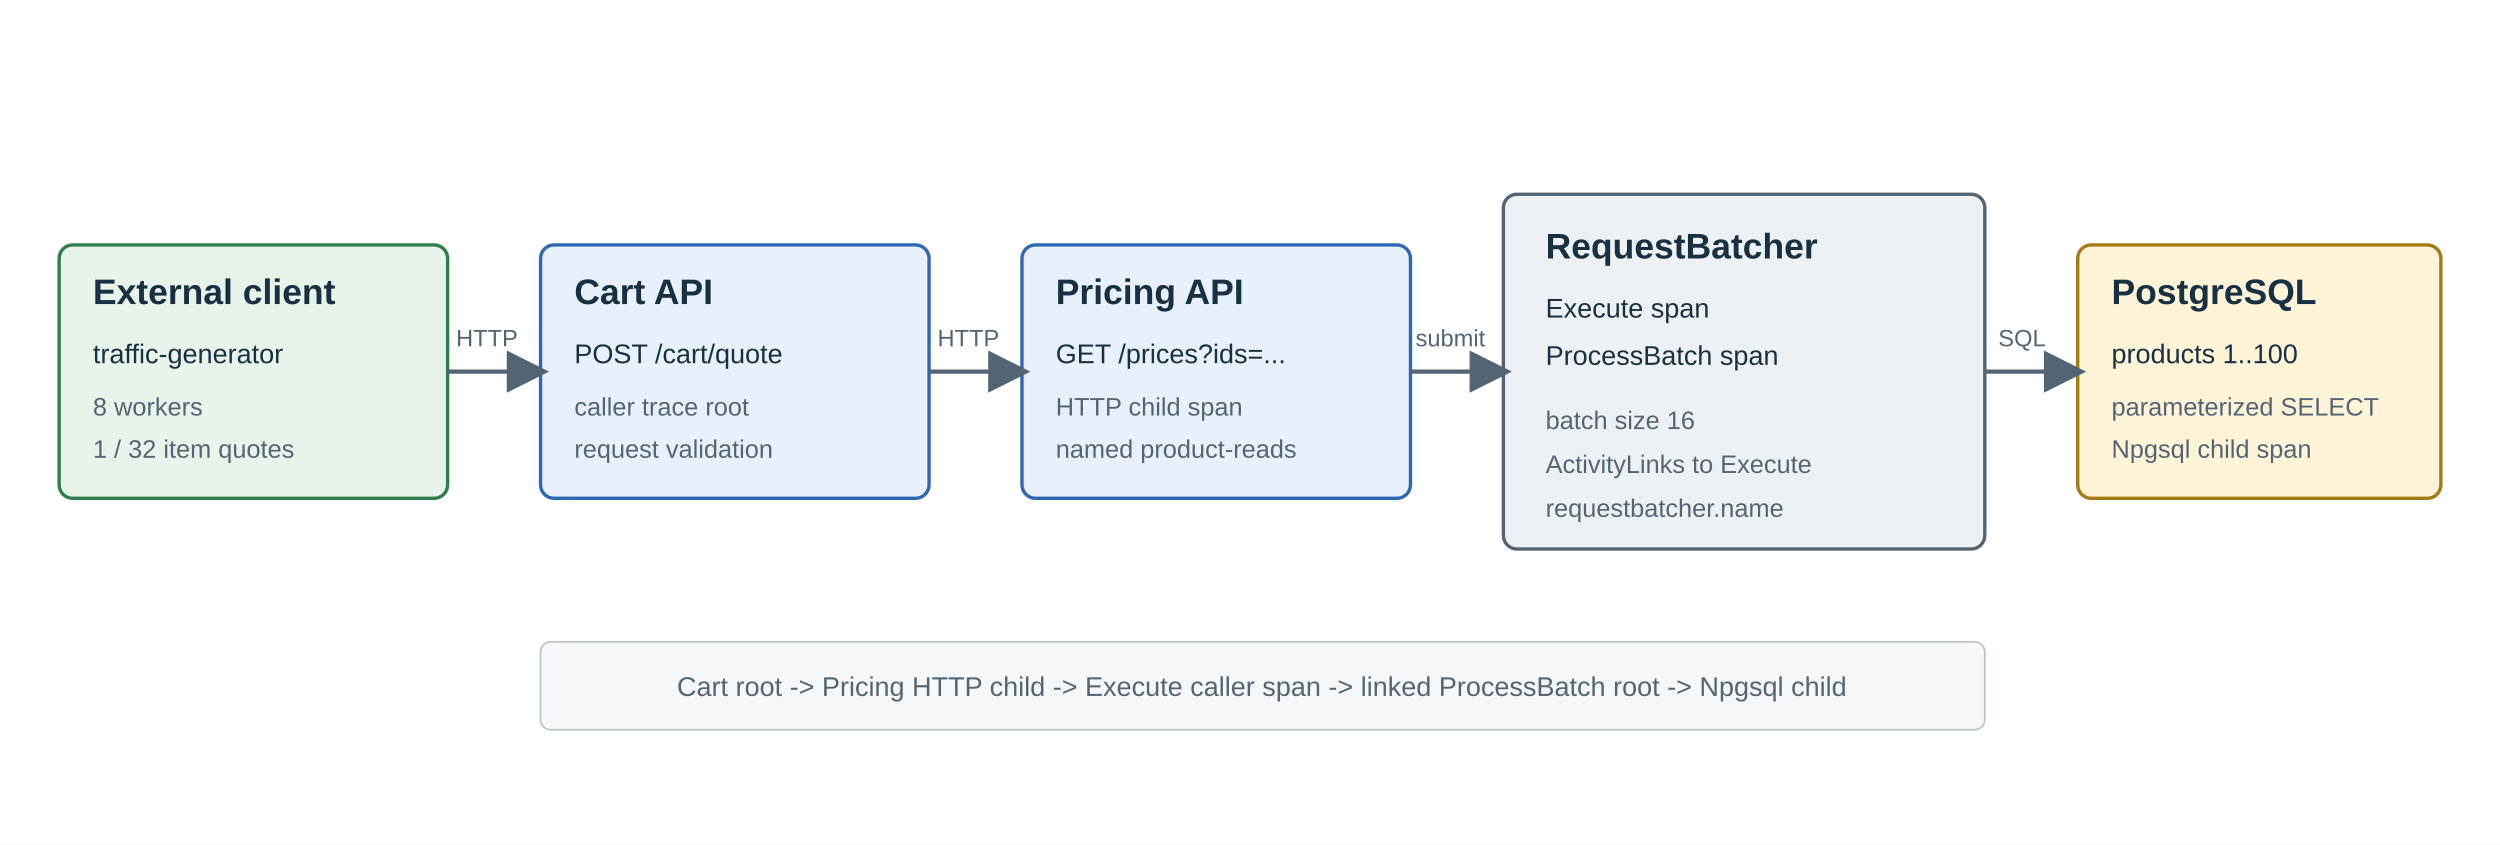
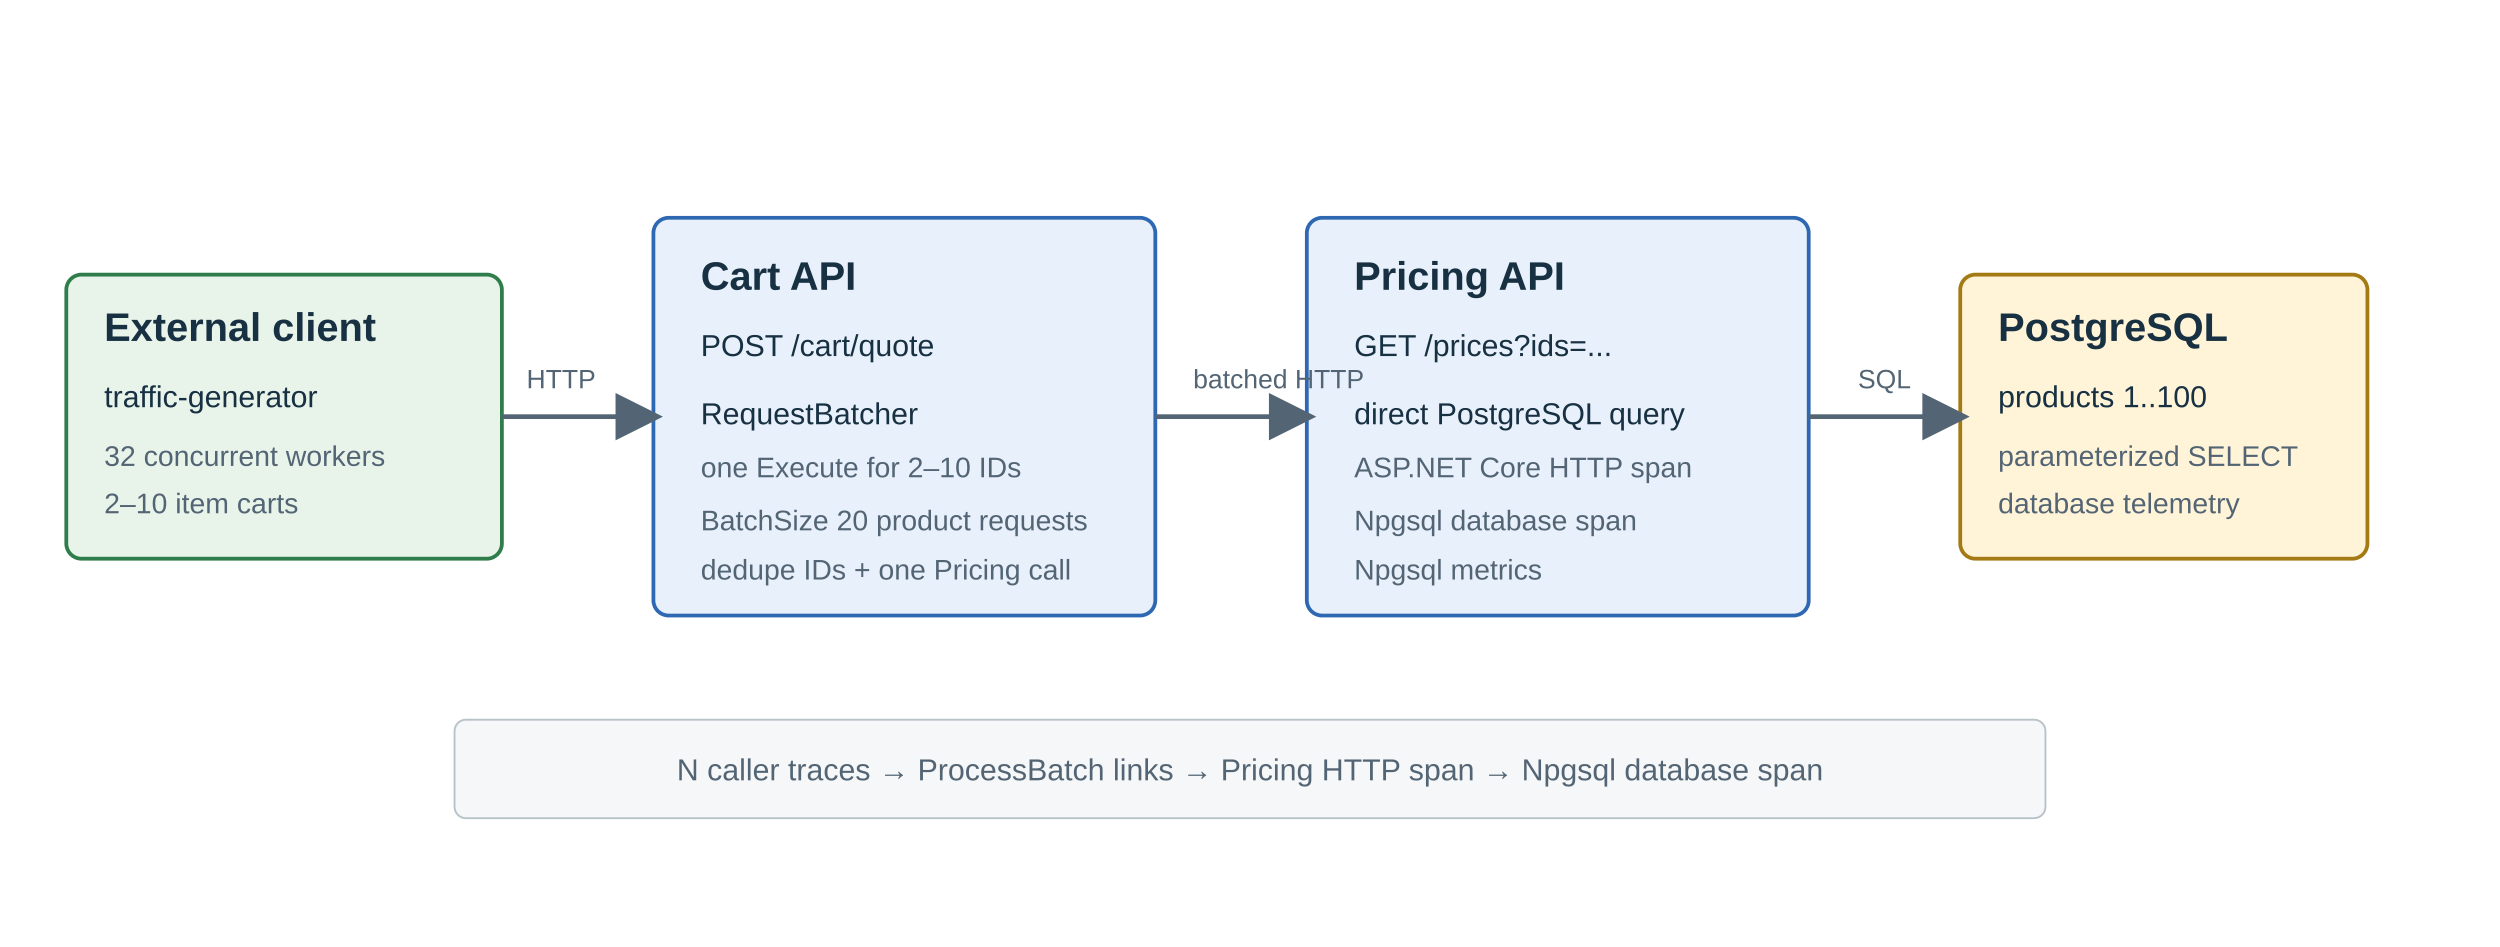
- <svg xmlns="http://www.w3.org/2000/svg" width="1480" height="500" viewBox="0 0 1480 500" role="img" aria-labelledby="title desc">
+ <svg xmlns="http://www.w3.org/2000/svg" width="1320" height="500" viewBox="0 0 1320 500" role="img" aria-labelledby="title desc">
  <defs>
    <marker id="arrow" markerWidth="10" markerHeight="10" refX="8" refY="5" orient="auto" markerUnits="strokeWidth">
      <path d="M 0 0 L 10 5 L 0 10 z" fill="#536574" />
    </marker>
  </defs>
-   <rect width="1480" height="500" fill="#ffffff" />
+   <rect width="1320" height="500" fill="#ffffff" />
  <g font-family="Arial, Helvetica, sans-serif" fill="#173042">
    <rect x="35" y="145" width="230" height="150" rx="8" fill="#e8f3ea" stroke="#2f7d4a" stroke-width="2" />
    <text x="55" y="180" font-size="21" font-weight="700">External client</text>
    <text x="55" y="215" font-size="16">traffic-generator</text>
-     <text x="55" y="246" font-size="15" fill="#536574">8 workers</text>
-     <text x="55" y="271" font-size="15" fill="#536574">1 / 32 item quotes</text>
-     <rect x="320" y="145" width="230" height="150" rx="8" fill="#e8f0fb" stroke="#2f68b2" stroke-width="2" />
-     <text x="340" y="180" font-size="21" font-weight="700">Cart API</text>
-     <text x="340" y="215" font-size="16">POST /cart/quote</text>
-     <text x="340" y="246" font-size="15" fill="#536574">caller trace root</text>
-     <text x="340" y="271" font-size="15" fill="#536574">request validation</text>
-     <rect x="605" y="145" width="230" height="150" rx="8" fill="#e8f0fb" stroke="#2f68b2" stroke-width="2" />
-     <text x="625" y="180" font-size="21" font-weight="700">Pricing API</text>
-     <text x="625" y="215" font-size="16">GET /prices?ids=...</text>
-     <text x="625" y="246" font-size="15" fill="#536574">HTTP child span</text>
-     <text x="625" y="271" font-size="15" fill="#536574">named product-reads</text>
-     <rect x="890" y="115" width="285" height="210" rx="8" fill="#eef1f3" stroke="#536574" stroke-width="2" />
-     <text x="915" y="153" font-size="21" font-weight="700">RequestBatcher</text>
-     <text x="915" y="188" font-size="16">Execute span</text>
-     <text x="915" y="216" font-size="16">ProcessBatch span</text>
-     <text x="915" y="254" font-size="15" fill="#536574">batch size 16</text>
-     <text x="915" y="280" font-size="15" fill="#536574">ActivityLinks to Execute</text>
-     <text x="915" y="306" font-size="15" fill="#536574">requestbatcher.name</text>
-     <rect x="1230" y="145" width="215" height="150" rx="8" fill="#fff4d8" stroke="#a37a13" stroke-width="2" />
-     <text x="1250" y="180" font-size="21" font-weight="700">PostgreSQL</text>
-     <text x="1250" y="215" font-size="16">products 1..100</text>
-     <text x="1250" y="246" font-size="15" fill="#536574">parameterized SELECT</text>
-     <text x="1250" y="271" font-size="15" fill="#536574">Npgsql child span</text>
-     <line x1="265" y1="220" x2="320" y2="220" stroke="#536574" stroke-width="2.5" marker-end="url(#arrow)" />
-     <text x="270" y="205" font-size="14" fill="#536574">HTTP</text>
-     <line x1="550" y1="220" x2="605" y2="220" stroke="#536574" stroke-width="2.5" marker-end="url(#arrow)" />
-     <text x="555" y="205" font-size="14" fill="#536574">HTTP</text>
-     <line x1="835" y1="220" x2="890" y2="220" stroke="#536574" stroke-width="2.5" marker-end="url(#arrow)" />
-     <text x="838" y="205" font-size="14" fill="#536574">submit</text>
-     <line x1="1175" y1="220" x2="1230" y2="220" stroke="#536574" stroke-width="2.5" marker-end="url(#arrow)" />
-     <text x="1183" y="205" font-size="14" fill="#536574">SQL</text>
-     <rect x="320" y="380" width="855" height="52" rx="6" fill="#f5f7f8" stroke="#b8c2c9" />
-     <text x="747" y="412" text-anchor="middle" font-size="16" fill="#536574">Cart root -&gt; Pricing HTTP child -&gt; Execute caller span -&gt; linked ProcessBatch root -&gt; Npgsql child</text>
+     <text x="55" y="246" font-size="15" fill="#536574">32 concurrent workers</text>
+     <text x="55" y="271" font-size="15" fill="#536574">2–10 item carts</text>
+     <rect x="345" y="115" width="265" height="210" rx="8" fill="#e8f0fb" stroke="#2f68b2" stroke-width="2" />
+     <text x="370" y="153" font-size="21" font-weight="700">Cart API</text>
+     <text x="370" y="188" font-size="16">POST /cart/quote</text>
+     <text x="370" y="224" font-size="16">RequestBatcher</text>
+     <text x="370" y="252" font-size="15" fill="#536574">one Execute for 2–10 IDs</text>
+     <text x="370" y="280" font-size="15" fill="#536574">BatchSize 20 product requests</text>
+     <text x="370" y="306" font-size="15" fill="#536574">dedupe IDs + one Pricing call</text>
+     <rect x="690" y="115" width="265" height="210" rx="8" fill="#e8f0fb" stroke="#2f68b2" stroke-width="2" />
+     <text x="715" y="153" font-size="21" font-weight="700">Pricing API</text>
+     <text x="715" y="188" font-size="16">GET /prices?ids=...</text>
+     <text x="715" y="224" font-size="16">direct PostgreSQL query</text>
+     <text x="715" y="252" font-size="15" fill="#536574">ASP.NET Core HTTP span</text>
+     <text x="715" y="280" font-size="15" fill="#536574">Npgsql database span</text>
+     <text x="715" y="306" font-size="15" fill="#536574">Npgsql metrics</text>
+     <rect x="1035" y="145" width="215" height="150" rx="8" fill="#fff4d8" stroke="#a37a13" stroke-width="2" />
+     <text x="1055" y="180" font-size="21" font-weight="700">PostgreSQL</text>
+     <text x="1055" y="215" font-size="16">products 1..100</text>
+     <text x="1055" y="246" font-size="15" fill="#536574">parameterized SELECT</text>
+     <text x="1055" y="271" font-size="15" fill="#536574">database telemetry</text>
+     <line x1="265" y1="220" x2="345" y2="220" stroke="#536574" stroke-width="2.5" marker-end="url(#arrow)" />
+     <text x="278" y="205" font-size="14" fill="#536574">HTTP</text>
+     <line x1="610" y1="220" x2="690" y2="220" stroke="#536574" stroke-width="2.5" marker-end="url(#arrow)" />
+     <text x="630" y="205" font-size="14" fill="#536574">batched HTTP</text>
+     <line x1="955" y1="220" x2="1035" y2="220" stroke="#536574" stroke-width="2.5" marker-end="url(#arrow)" />
+     <text x="981" y="205" font-size="14" fill="#536574">SQL</text>
+     <rect x="240" y="380" width="840" height="52" rx="6" fill="#f5f7f8" stroke="#b8c2c9" />
+     <text x="660" y="412" text-anchor="middle" font-size="16" fill="#536574">N caller traces → ProcessBatch links → Pricing HTTP span → Npgsql database span</text>
  </g>
</svg>
